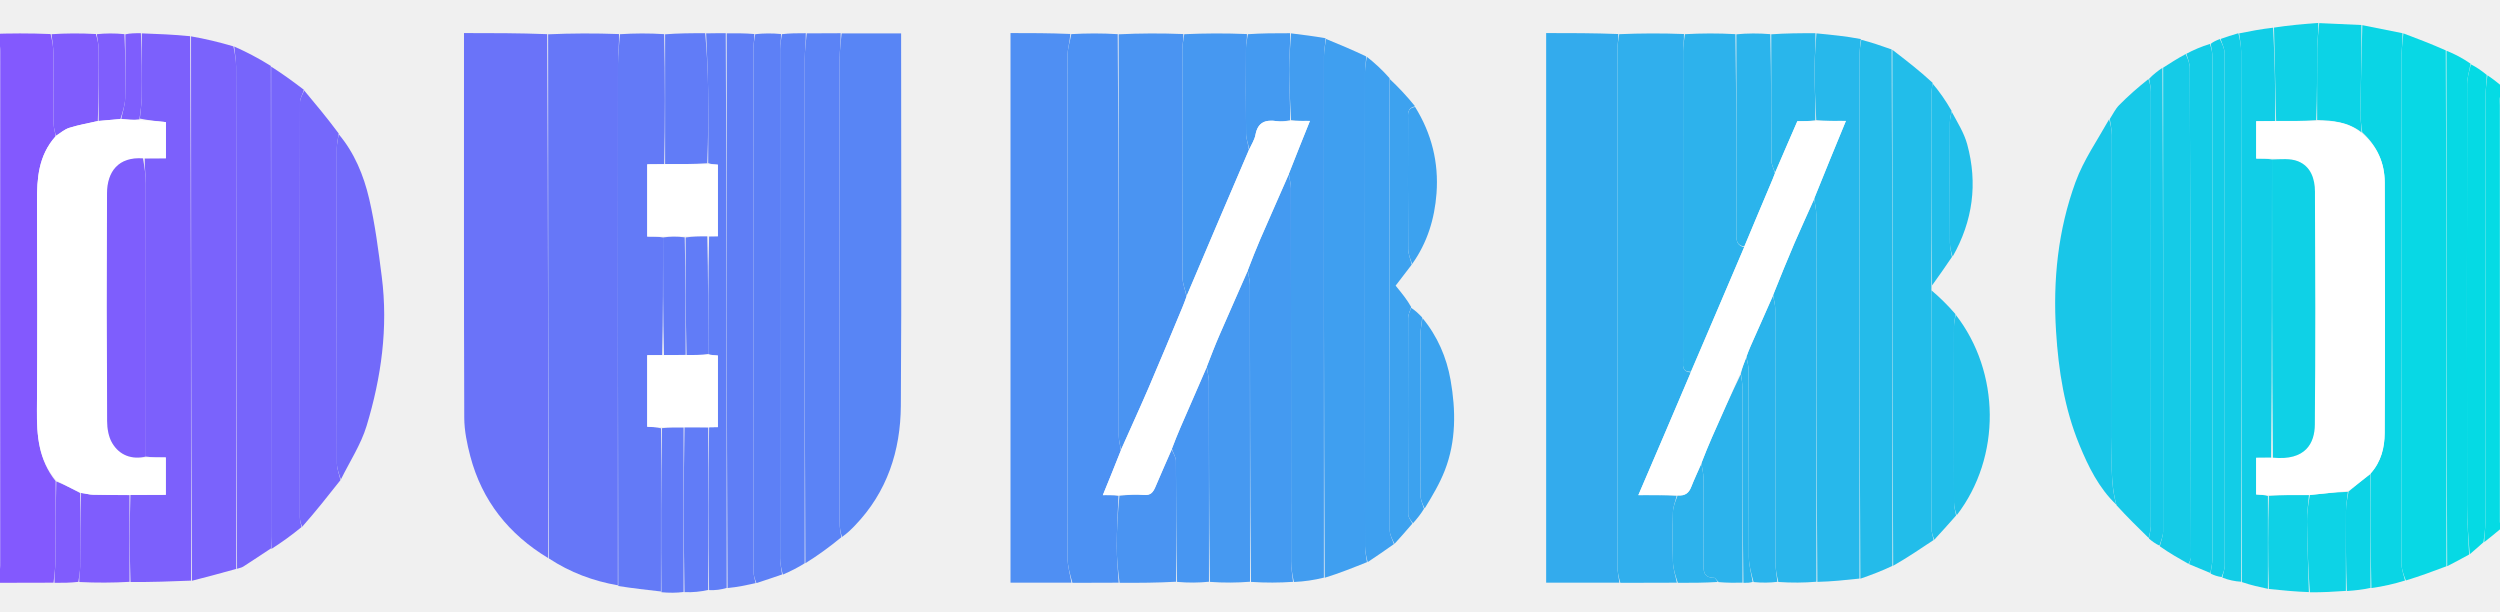
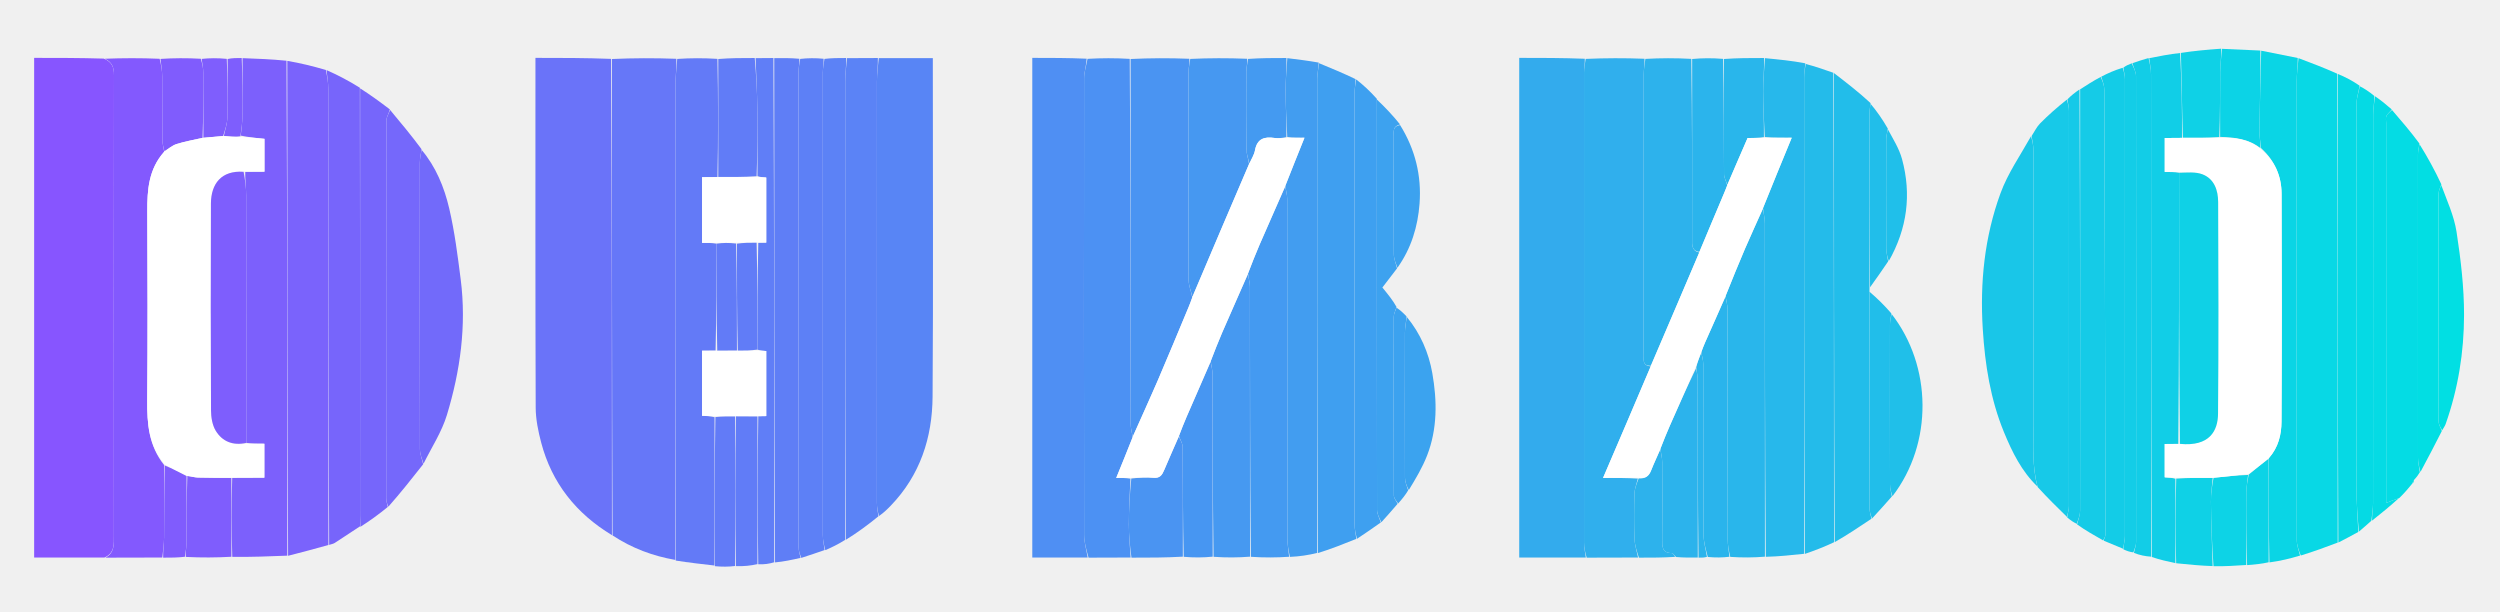
<svg xmlns="http://www.w3.org/2000/svg" version="1.1" id="Layer_1" x="0px" y="0px" width="100%" viewBox="0 0 1340 328" enable-background="new 0 0 1340 328" xml:space="preserve">
-   <g transform="translate(670,164) scale(1.1) translate(-670,-164)">
+   <g transform="translate(670,164) scale(1.0) translate(-670,-164)">
    <path fill="#8755FF" opacity="1" stroke="none" d=" M55.999,298.832  C43.535,298.832 31.07,298.832 18.302,298.832  C18.302,209.672 18.302,120.639 18.302,31.024  C30.548,31.024 42.81,31.024 55.678,31.412  C60.186,33.349 61.107,36.17 61.101,40.318  C60.965,122.506 60.981,204.693 61.048,286.881  C61.052,291.72 61.442,296.428 55.999,298.832 z" />
    <path fill="#6A73F9" opacity="1" stroke="none" d=" M328,286.833  C308.853,275.268 295.792,258.963 290.073,237.222  C288.468,231.121 287.153,224.726 287.13,218.461  C286.913,158.152 287,97.843 287,37.533  C287,35.559 287,33.585 287,31.024  C300.549,31.024 313.81,31.024 327.536,31.554  C328,117 328,201.916 328,286.833 z" />
    <path fill="#33ABED" opacity="1" stroke="none" d=" M850,298.833  C838.203,298.833 826.405,298.833 814.305,298.833  C814.305,209.67 814.305,120.641 814.305,31.022  C825.883,31.022 837.478,31.022 849.447,31.492  C849.548,34.26 849.036,36.557 849.034,38.855  C848.993,122.89 848.991,206.926 849.042,290.962  C849.044,293.586 849.667,296.209 850,298.833 z" />
    <path fill="#6677F8" opacity="1" stroke="none" d=" M328.322,286.988  C328,201.916 328,117 328,31.626  C339.357,31.12 350.714,31.071 362.526,31.511  C362.654,36.628 362.046,41.258 362.042,45.888  C361.972,130.632 361.974,215.376 361.961,300.119  C349.989,298.016 338.802,293.898 328.322,286.988 z" />
    <path fill="#30AFED" opacity="1" stroke="none" d=" M850.464,298.905  C849.667,296.209 849.044,293.586 849.042,290.962  C848.991,206.926 848.993,122.89 849.034,38.855  C849.036,36.557 849.548,34.26 849.911,31.565  C860.357,31.119 870.715,31.071 881.447,31.494  C881.548,34.594 881.038,37.225 881.035,39.855  C880.987,89.448 881,139.041 881,188.634  C881,189.799 881.066,190.967 880.999,192.128  C880.842,194.869 882.068,196.181 884.792,196.359  C876.373,216.238 867.996,235.757 859.235,256.167  C866.155,256.167 872.078,256.167 877.905,256.531  C877.206,259.417 876.153,261.926 876.083,264.463  C875.86,272.572 875.81,280.698 876.091,288.804  C876.208,292.165 877.333,295.491 878,298.833  C868.976,298.881 859.952,298.929 850.464,298.905 z" />
    <path fill="#4F8FF3" opacity="1" stroke="none" d=" M583,298.833  C573.202,298.833 563.404,298.833 553.304,298.833  C553.304,209.668 553.304,120.642 553.304,31.023  C562.88,31.023 572.476,31.023 582.453,31.463  C582.222,35.293 581.082,38.681 581.078,42.071  C580.978,123.61 580.971,205.149 581.085,286.687  C581.091,290.737 582.333,294.785 583,298.833 z" />
    <path fill="#5885F5" opacity="1" stroke="none" d=" M471,31.168  C480.468,31.168 489.936,31.168 500,31.168  C500,33.241 500,35.176 500,37.112  C500,95.609 500.262,154.107 499.865,212.601  C499.715,234.584 493.181,254.688 477.49,270.992  C475.603,272.952 473.652,274.85 471.17,276.575  C470.407,274.074 470.027,271.774 470.026,269.474  C469.995,194.17 469.984,118.866 470.043,43.563  C470.046,39.431 470.667,35.299 471,31.168 z" />
    <path fill="#4C91F3" opacity="1" stroke="none" d=" M583.463,298.905  C582.333,294.785 581.091,290.737 581.085,286.687  C580.971,205.149 580.978,123.61 581.078,42.071  C581.082,38.681 582.222,35.293 582.916,31.535  C590.357,31.119 597.715,31.071 605.536,31.554  C606,97.16 605.989,162.238 606.047,227.314  C606.049,229.556 606.745,231.798 607.066,234.422  C604.16,241.8 601.305,248.796 598.297,256.167  C601.042,256.167 603.521,256.167 605.911,256.565  C605.547,265.017 605.074,273.071 605.066,281.126  C605.061,287.028 605.666,292.93 605.999,298.833  C598.642,298.881 591.285,298.929 583.463,298.905 z" />
    <path fill="#7C60FC" opacity="1" stroke="none" d=" M153.999,297.833  C144.309,298.215 134.618,298.597 124.496,298.497  C124.043,284.066 124.021,270.116 124.463,256.093  C130.513,256.021 136.101,256.021 141.696,256.021  C141.696,249.695 141.696,243.974 141.696,237.834  C138.263,237.834 135.131,237.834 132,237.376  C132,192.796 132.027,148.675 131.956,104.554  C131.95,100.424 131.333,96.296 131.457,92.094  C135.161,92.022 138.407,92.022 141.757,92.022  C141.757,85.775 141.757,80.085 141.757,74.415  C137.355,73.967 133.196,73.544 129.056,72.693  C129.383,68.987 129.921,65.711 129.958,62.43  C130.072,52.01 130,41.587 130,31.166  C137.716,31.451 145.432,31.736 153.574,32.552  C154,121.333 153.999,209.583 153.999,297.833 z" />
    <path fill="#8359FE" opacity="1" stroke="none" d=" M56.463,298.905  C61.442,296.428 61.052,291.72 61.048,286.881  C60.981,204.693 60.965,122.506 61.101,40.318  C61.107,36.17 60.186,33.349 56.142,31.484  C65.69,31.12 75.381,31.072 85.568,31.504  C86.376,34.948 86.93,37.909 86.957,40.874  C87.063,52.354 86.949,63.836 87.05,75.317  C87.067,77.229 87.742,79.135 87.97,81.364  C79.628,90.753 78.89,101.819 78.943,113.293  C79.102,147.102 79.176,180.913 78.907,214.72  C78.809,227.088 79.66,238.916 88.032,249.359  C88.015,262.568 88.079,275.302 87.954,288.035  C87.919,291.637 87.332,295.234 86.999,298.833  C76.975,298.881 66.951,298.929 56.463,298.905 z" />
    <path fill="#7A63FC" opacity="1" stroke="none" d=" M154.415,297.905  C153.999,209.583 154,121.333 153.999,32.625  C160.743,33.781 167.488,35.394 174.648,37.496  C175.376,41.115 175.958,44.246 175.961,47.377  C176.025,128.956 176.029,210.536 176.043,292.116  C168.972,294.07 161.901,296.024 154.415,297.905 z" />
    <path fill="#08D8E5" opacity="1" stroke="none" d=" M1232.001,31.166  C1238.78,33.728 1245.558,36.289 1252.668,39.466  C1253,123.666 1253,207.25 1253,290.834  C1246.635,293.224 1240.269,295.615 1233.227,297.753  C1232.033,294.789 1231.068,292.077 1231.065,289.365  C1230.985,207.429 1230.985,125.493 1231.042,43.557  C1231.045,39.426 1231.667,35.296 1232.001,31.166 z" />
    <path fill="#27B8EB" opacity="1" stroke="none" d=" M967,296.834  C960.304,297.548 953.608,298.263 946.456,298.447  C946,238.516 946.013,179.114 945.956,119.713  C945.953,117.104 945.304,114.495 944.976,111.506  C950.011,98.953 955.026,86.78 960.36,73.833  C955.159,73.833 950.58,73.833 945.911,73.436  C945.548,64.983 945.074,56.929 945.066,48.874  C945.061,42.972 945.667,37.069 946.001,31.167  C953.232,31.862 960.463,32.557 967.653,33.939  C967.408,36.925 967.026,39.223 967.026,41.522  C966.995,126.626 967,211.73 967,296.834 z" />
    <path fill="#637AF7" opacity="1" stroke="none" d=" M362.175,300.462  C361.974,215.376 361.972,130.632 362.042,45.888  C362.046,41.258 362.654,36.628 362.99,31.582  C370.024,31.119 377.048,31.071 384.536,31.553  C385,53 385,73.916 384.547,94.905  C381.495,94.977 378.895,94.977 376.294,94.977  C376.294,106.975 376.294,118.364 376.294,130.167  C379.057,130.167 381.528,130.167 384,130.625  C384,150 384,168.917 383.552,187.905  C380.842,187.977 378.58,187.977 376.288,187.977  C376.288,199.974 376.288,211.372 376.288,222.846  C378.714,222.962 380.857,223.064 383,223.625  C382.988,250.429 382.976,276.776 382.964,303.122  C376.105,302.349 369.247,301.577 362.175,300.462 z" />
    <path fill="#4A94F2" opacity="1" stroke="none" d=" M607.117,234.039  C606.745,231.798 606.049,229.556 606.047,227.314  C605.989,162.238 606,97.16 606,31.626  C616.357,31.119 626.715,31.071 637.504,31.504  C637.624,34.279 637.045,36.571 637.041,38.865  C636.985,75.907 636.952,112.949 637.093,149.991  C637.104,153.009 638.413,156.023 639.06,159.416  C638.35,161.437 637.724,163.093 637.041,164.724  C631.613,177.693 626.266,190.696 620.707,203.609  C616.315,213.811 611.657,223.9 607.117,234.039 z" />
    <path fill="#3F9FF0" opacity="1" stroke="none" d=" M726.999,288.833  C720.261,291.542 713.522,294.25 706.392,296.438  C706,211.35 705.99,126.783 706.044,42.216  C706.046,39.44 706.695,36.663 707.043,33.887  C713.477,36.542 719.912,39.198 726.584,42.408  C726.548,45.259 726.036,47.557 726.034,49.854  C725.993,126.89 725.99,203.927 726.042,280.963  C726.044,283.587 726.666,286.21 726.999,288.833 z" />
    <path fill="#22BDEA" opacity="1" stroke="none" d=" M1002.042,154.115  C1002.031,154.508 1002.019,154.902 1002.015,156.066  C1002.016,195.327 1001.992,233.818 1002.047,272.309  C1002.05,274.221 1002.742,276.133 1003.113,278.044  C996.666,282.364 990.219,286.684 983.397,290.585  C983.015,206.499 983.007,122.833 983,39.166  C989.617,44.252 996.234,49.337 1002.634,55.276  C1002.278,57.777 1002.02,59.424 1002.02,61.071  C1002.009,92.086 1002.029,123.1 1002.042,154.115 z" />
    <path fill="#5B83F6" opacity="1" stroke="none" d=" M470.537,31.096  C470.667,35.299 470.046,39.431 470.043,43.563  C469.984,118.866 469.995,194.17 470.026,269.474  C470.027,271.774 470.407,274.074 470.857,276.712  C465.302,281.29 459.499,285.53 453.348,289.344  C453,207.132 452.985,125.346 453.043,43.56  C453.045,39.429 453.667,35.298 454.001,31.167  C459.359,31.12 464.717,31.072 470.537,31.096 z" />
    <path fill="#429DF0" opacity="1" stroke="none" d=" M706.835,33.547  C706.695,36.663 706.046,39.44 706.044,42.216  C705.99,126.783 706,211.35 706,296.375  C701.285,297.548 696.57,298.262 691.395,298.496  C690.624,294.882 690.043,291.749 690.04,288.616  C689.986,227.975 690.012,167.333 689.953,106.691  C689.951,104.447 689.255,102.204 688.933,99.578  C692.289,90.99 695.593,82.785 699.198,73.833  C695.839,73.833 692.92,73.833 689.968,73.423  C689.624,64.964 689.102,56.915 689.07,48.864  C689.047,42.966 689.667,37.066 690,31.166  C695.543,31.846 701.085,32.526 706.835,33.547 z" />
    <path fill="#7765FB" opacity="1" stroke="none" d=" M176.419,292.059  C176.029,210.536 176.025,128.956 175.961,47.377  C175.958,44.246 175.376,41.115 175.031,37.575  C180.92,40.194 186.84,43.223 192.892,47.044  C193.016,122.131 193.008,196.425 192.998,270.719  C192.998,274.519 192.975,278.32 192.962,282.121  C188.471,285.082 183.996,288.069 179.471,290.98  C178.685,291.486 177.692,291.669 176.419,292.059 z" />
    <path fill="#24BBEA" opacity="1" stroke="none" d=" M982.666,39.004  C983.007,122.833 983.015,206.499 983.03,290.642  C977.954,293.066 972.868,295.014 967.392,296.898  C967,211.73 966.995,126.626 967.026,41.522  C967.026,39.223 967.408,36.925 967.859,34.287  C972.848,35.58 977.59,37.211 982.666,39.004 z" />
    <path fill="#17C9E8" opacity="1" stroke="none" d=" M1107.891,277.047  C1102.651,271.925 1097.411,266.803 1092.228,261.103  C1089.028,249.68 1090.03,238.535 1090.02,227.476  C1089.974,178.556 1090.016,129.636 1089.955,80.716  C1089.952,78.107 1089.303,75.499 1088.954,72.89  C1090.447,70.622 1091.626,68.044 1093.495,66.147  C1097.927,61.65 1102.688,57.476 1107.799,53.422  C1108.522,55.638 1108.969,57.604 1108.97,59.569  C1109.006,130.152 1109.009,200.734 1108.953,271.316  C1108.952,273.226 1108.26,275.137 1107.891,277.047 z" />
    <path fill="#11CEE7" opacity="1" stroke="none" d=" M1166,301.832  C1161.904,300.951 1157.807,300.07 1153.355,298.553  C1153,211.96 1153.01,126.003 1152.958,40.046  C1152.956,37.086 1152.334,34.127 1152.001,31.167  C1157.367,30.106 1162.734,29.046 1168.539,28.41  C1169.319,43.834 1169.66,58.834 1169.547,73.906  C1166.16,73.979 1163.227,73.979 1160.293,73.979  C1160.293,80.308 1160.293,86.042 1160.293,92.168  C1163.054,92.168 1165.527,92.168 1168,92.626  C1168,141.333 1168,189.582 1167.552,237.905  C1164.84,237.978 1162.576,237.978 1160.275,237.978  C1160.275,244.315 1160.275,250.068 1160.275,255.847  C1162.365,255.964 1164.183,256.066 1166,256.626  C1166,272 1166,286.916 1166,301.832 z" />
    <path fill="#2DB2EC" opacity="1" stroke="none" d=" M884.832,195.999  C882.068,196.181 880.842,194.869 880.999,192.128  C881.066,190.967 881,189.799 881,188.634  C881,139.041 880.987,89.448 881.035,39.855  C881.038,37.225 881.548,34.594 881.911,31.566  C890.024,31.12 898.049,31.071 906.536,31.553  C907,64.106 907.005,96.128 906.993,128.151  C906.992,131.181 906.607,134.367 910.796,135.357  C902.117,155.809 893.475,175.904 884.832,195.999 z" />
    <path fill="#19C6E8" opacity="1" stroke="none" d=" M1088.637,73.031  C1089.303,75.499 1089.952,78.107 1089.955,80.716  C1090.016,129.636 1089.974,178.556 1090.02,227.476  C1090.03,238.535 1089.028,249.68 1092.089,260.786  C1083.593,252.681 1078.497,242.27 1074.124,231.63  C1066.877,214.001 1063.964,195.489 1062.769,176.412  C1061.201,151.376 1063.71,127.008 1072.264,103.6  C1076.165,92.927 1082.88,83.283 1088.637,73.031 z" />
    <path fill="#449AF1" opacity="1" stroke="none" d=" M688.882,99.96  C689.255,102.204 689.951,104.447 689.953,106.691  C690.012,167.333 689.986,227.975 690.04,288.616  C690.043,291.749 690.624,294.882 690.968,298.424  C684.31,298.881 677.619,298.929 670.464,298.447  C670,249.839 670.015,201.76 669.953,153.682  C669.95,151.441 669.255,149.201 668.934,146.579  C670.994,141.258 672.907,136.278 675.03,131.39  C679.59,120.888 684.258,110.434 688.882,99.96 z" />
    <path fill="#7568FB" opacity="1" stroke="none" d=" M209.109,58.954  C214.737,65.695 220.365,72.435 225.932,79.947  C225.581,82.846 225.04,84.974 225.038,87.102  C224.991,138.299 224.973,189.497 225.079,240.694  C225.084,243.411 226.215,246.125 226.821,248.841  C220.787,256.49 214.752,264.14 208.163,271.581  C207.406,269.907 207.027,268.441 207.026,266.975  C206.997,199.546 206.984,132.117 207.09,64.688  C207.093,62.776 208.407,60.866 209.109,58.954 z" />
    <path fill="#5F7EF6" opacity="1" stroke="none" d=" M415,31.167  C419.36,31.119 423.72,31.072 428.451,31.493  C428.548,34.097 428.036,36.231 428.035,38.365  C427.994,123.346 427.993,208.327 428.046,293.309  C428.048,295.221 428.739,297.134 429.109,299.046  C424.687,300.023 420.266,301 415.422,301.447  C415,211 415,121.084 415,31.167 z" />
    <path fill="#5D80F6" opacity="1" stroke="none" d=" M429.505,299.025  C428.739,297.134 428.048,295.221 428.046,293.309  C427.993,208.327 427.994,123.346 428.035,38.365  C428.036,36.231 428.548,34.097 428.91,31.565  C433.027,31.12 437.055,31.072 441.452,31.493  C441.548,34.26 441.036,36.557 441.035,38.855  C440.994,121.557 440.991,204.259 441.042,286.962  C441.044,289.586 441.666,292.209 442,294.833  C437.967,296.223 433.934,297.614 429.505,299.025 z" />
    <path fill="#04DCE4" opacity="1" stroke="none" d=" M1282.114,58.956  C1287.078,64.719 1292.041,70.481 1296.809,76.935  C1296.408,79.425 1296.027,81.222 1296.026,83.019  C1295.994,137.095 1295.985,191.17 1296.044,245.245  C1296.047,247.868 1296.695,250.491 1297.042,253.115  C1296.268,254.342 1295.494,255.57 1294.156,256.97  C1293.432,257.777 1293.273,258.41 1293.114,259.044  C1290.987,261.623 1288.86,264.203 1286.055,266.922  C1283.483,267.806 1281.589,268.549 1279,269.566  C1279,266.966 1279,265.001 1279,263.036  C1279,197.384 1279,131.733 1279.001,66.082  C1279.001,64.749 1278.631,63.235 1279.139,62.131  C1279.714,60.881 1281.088,59.998 1282.114,58.956 z" />
    <path fill="#29B6EB" opacity="1" stroke="none" d=" M944.956,111.887  C945.304,114.495 945.953,117.104 945.956,119.713  C946.013,179.114 946,238.516 946.001,298.375  C939.976,298.881 933.952,298.929 927.431,298.495  C926.624,295.048 926.045,292.083 926.04,289.116  C925.981,247.975 926.018,206.833 925.952,165.692  C925.949,163.447 925.256,161.204 924.935,158.579  C928.425,149.894 931.778,141.555 935.329,133.301  C938.422,126.113 941.739,119.021 944.956,111.887 z" />
    <path fill="#0AD5E5" opacity="1" stroke="none" d=" M1231.597,31.093  C1231.667,35.296 1231.045,39.426 1231.042,43.557  C1230.985,125.493 1230.985,207.429 1231.065,289.365  C1231.068,292.077 1232.033,294.789 1232.828,297.776  C1227.682,299.36 1222.257,300.669 1216.416,301.448  C1215.987,282.573 1215.973,264.23 1216.098,245.568  C1221.235,239.788 1222.853,232.911 1222.891,225.976  C1223.113,185.259 1223.1,144.541 1222.926,103.824  C1222.885,94.394 1219.339,86.147 1211.969,79.423  C1211.624,76.073 1211.007,73.127 1211.052,70.191  C1211.271,55.849 1211.667,41.509 1212.001,27.168  C1218.398,28.451 1224.795,29.735 1231.597,31.093 z" />
    <path fill="#7666FB" opacity="1" stroke="none" d=" M208.972,58.643  C208.407,60.866 207.093,62.776 207.09,64.688  C206.984,132.117 206.997,199.546 207.026,266.975  C207.027,268.441 207.406,269.907 207.856,271.711  C203.175,275.595 198.247,279.139 193.141,282.402  C192.975,278.32 192.998,274.519 192.998,270.719  C193.008,196.425 193.016,122.131 193.033,47.361  C198.306,50.7 203.57,54.515 208.972,58.643 z" />
    <path fill="#15CBE7" opacity="1" stroke="none" d=" M1114.958,47.886  C1118.386,45.67 1121.815,43.454 1125.931,41.256  C1127.079,43.614 1127.935,45.953 1127.943,48.295  C1128.204,127.717 1128.39,207.14 1128.524,286.562  C1128.526,287.597 1127.727,288.632 1127.302,289.667  C1122.601,287.006 1117.901,284.346 1113.323,281.094  C1113.964,278.289 1114.932,276.076 1114.934,273.862  C1114.999,198.537 1114.972,123.212 1114.958,47.886 z" />
    <path fill="#5C82F6" opacity="1" stroke="none" d=" M442.366,294.899  C441.666,292.209 441.044,289.586 441.042,286.962  C440.991,204.259 440.994,121.557 441.035,38.855  C441.036,36.557 441.548,34.26 441.911,31.565  C445.696,31.119 449.392,31.072 453.545,31.096  C453.667,35.298 453.045,39.429 453.043,43.56  C452.985,125.346 453,207.132 453,289.376  C449.577,291.544 446.154,293.254 442.366,294.899 z" />
    <path fill="#4698F1" opacity="1" stroke="none" d=" M639.118,159.04  C638.413,156.023 637.104,153.009 637.093,149.991  C636.952,112.949 636.985,75.907 637.041,38.865  C637.045,36.571 637.624,34.279 637.968,31.576  C648.024,31.119 658.048,31.071 668.504,31.504  C668.625,34.103 668.057,36.219 668.045,38.338  C667.965,52.229 667.921,66.122 668.081,80.011  C668.11,82.575 669.123,85.128 669.488,87.926  C659.236,111.791 649.177,135.415 639.118,159.04 z" />
    <path fill="#3EA0F0" opacity="1" stroke="none" d=" M727.347,288.803  C726.666,286.21 726.044,283.587 726.042,280.963  C725.99,203.927 725.993,126.89 726.034,49.854  C726.036,47.557 726.548,45.259 726.91,42.564  C730.663,45.499 734.327,48.832 738.007,53.001  C738.016,126.994 737.989,200.151 738.089,273.307  C738.092,275.553 739.409,277.798 740.113,280.043  C735.974,282.953 731.834,285.862 727.347,288.803 z" />
    <path fill="#726AFA" opacity="1" stroke="none" d=" M227.01,248.554  C226.215,246.125 225.084,243.411 225.079,240.694  C224.973,189.497 224.991,138.299 225.038,87.102  C225.04,84.974 225.581,82.846 225.958,80.302  C233.562,89.305 238.117,100.298 240.79,111.766  C243.698,124.24 245.315,137.049 246.939,149.783  C250.098,174.546 246.706,198.84 239.526,222.483  C236.789,231.495 231.387,239.696 227.01,248.554 z" />
    <path fill="#13CCE7" opacity="1" stroke="none" d=" M1127.625,289.822  C1127.727,288.632 1128.526,287.597 1128.524,286.562  C1128.39,207.14 1128.204,127.717 1127.943,48.295  C1127.935,45.953 1127.079,43.614 1126.253,41.116  C1129.655,39.301 1133.422,37.644 1137.737,36.33  C1138.523,38.639 1138.969,40.605 1138.97,42.571  C1139.005,124.142 1139.008,205.713 1138.956,287.284  C1138.955,289.561 1138.306,291.839 1137.959,294.116  C1134.622,292.736 1131.285,291.356 1127.625,289.822 z" />
    <path fill="#4699F1" opacity="1" stroke="none" d=" M668.883,146.961  C669.255,149.201 669.95,151.441 669.953,153.682  C670.015,201.76 670,249.839 670,298.375  C663.643,298.881 657.285,298.929 650.464,298.447  C650,265.503 650.022,233.09 649.952,200.676  C649.947,198.437 649.255,196.199 648.941,193.582  C651.003,188.263 652.908,183.279 655.03,178.39  C659.588,167.888 664.258,157.434 668.883,146.961 z" />
    <path fill="#06D9E4" opacity="1" stroke="none" d=" M1253.354,290.802  C1253,207.25 1253,123.666 1253,39.625  C1256.922,41.195 1260.845,43.222 1264.738,45.925  C1264.14,49.657 1263.077,52.715 1263.073,55.775  C1262.978,124.255 1262.966,192.736 1263.046,261.217  C1263.055,269.183 1263.695,277.148 1264.042,285.114  C1260.597,287 1257.153,288.885 1253.354,290.802 z" />
    <path fill="#12CDE7" opacity="1" stroke="none" d=" M1151.615,31.101  C1152.334,34.127 1152.956,37.086 1152.958,40.046  C1153.01,126.003 1153,211.96 1153,298.376  C1149.917,298.194 1146.832,297.555 1143.79,296.352  C1144.221,294.051 1144.948,292.315 1144.949,290.579  C1145.006,207.349 1145.016,124.118 1144.914,40.888  C1144.911,38.554 1143.637,36.222 1142.955,33.888  C1145.714,32.937 1148.472,31.986 1151.615,31.101 z" />
    <path fill="#05DAE4" opacity="1" stroke="none" d=" M1264.359,284.975  C1263.695,277.148 1263.055,269.183 1263.046,261.217  C1262.966,192.736 1262.978,124.255 1263.073,55.775  C1263.077,52.715 1264.14,49.657 1264.879,46.245  C1267.477,47.544 1269.905,49.195 1272.634,51.416  C1272.624,55.117 1272.042,58.249 1272.04,61.381  C1271.988,130.827 1272.013,200.274 1271.959,269.72  C1271.957,272.852 1271.361,275.983 1271.042,279.115  C1268.919,281.021 1266.797,282.928 1264.359,284.975 z" />
    <path fill="#607EF7" opacity="1" stroke="none" d=" M414.55,31.095  C415,121.084 415,211 415,301.375  C412.283,302.214 409.566,302.595 406.425,302.447  C406,275.667 406,249.417 406.44,223.095  C408.138,223.023 409.397,223.023 410.714,223.023  C410.714,211.071 410.714,199.611 410.714,188.156  C408.953,188.035 407.477,187.934 406,187.375  C406,168.001 406,149.084 406.441,130.095  C408.139,130.023 409.397,130.023 410.714,130.023  C410.714,118.07 410.714,106.611 410.714,95.155  C408.953,95.035 407.477,94.934 406,94.375  C406,82.112 406.126,70.305 405.959,58.502  C405.83,49.387 405.334,40.278 405.001,31.167  C408.034,31.119 411.068,31.071 414.55,31.095 z" />
    <path fill="#3DA2EF" opacity="1" stroke="none" d=" M740.419,279.914  C739.409,277.798 738.092,275.553 738.089,273.307  C737.989,200.151 738.016,126.994 738.033,53.361  C742.287,57.36 746.531,61.835 750.421,66.689  C746.454,67.651 747.024,70.496 747.02,72.902  C746.988,94 746.94,115.099 747.082,136.197  C747.1,138.749 748.214,141.294 748.819,143.842  C746.01,147.51 743.2,151.177 740.958,154.104  C744.119,157.971 746.528,160.917 748.552,164.54  C747.781,166.782 747.057,168.346 747.053,169.911  C746.987,201.781 746.975,233.652 747.094,265.521  C747.099,267.029 748.415,268.532 749.12,270.037  C746.321,273.286 743.523,276.535 740.419,279.914 z" />
    <path fill="#02DEE3" opacity="1" stroke="none" d=" M1297.366,252.969  C1296.695,250.491 1296.047,247.868 1296.044,245.245  C1295.985,191.17 1295.994,137.095 1296.026,83.019  C1296.027,81.222 1296.408,79.425 1296.86,77.289  C1301.062,84.056 1305.016,91.161 1308.561,98.809  C1307.768,100.898 1307.052,102.443 1307.049,103.988  C1306.988,144.585 1306.978,185.182 1307.078,225.778  C1307.082,227.52 1308.222,229.259 1308.833,230.999  C1305.118,238.273 1301.403,245.548 1297.366,252.969 z" />
    <path fill="#2AB4EC" opacity="1" stroke="none" d=" M924.884,158.961  C925.256,161.204 925.949,163.447 925.952,165.692  C926.018,206.833 925.981,247.975 926.04,289.116  C926.045,292.083 926.624,295.048 926.968,298.423  C923.304,298.88 919.608,298.928 915.375,298.533  C914.225,294.189 913.1,290.29 913.081,286.386  C912.934,255.983 913.022,225.578 912.952,195.174  C912.947,193.102 912.255,191.031 911.94,188.587  C912.668,186.598 913.306,184.967 914.015,183.369  C917.628,175.228 921.259,167.096 924.884,158.961 z" />
    <path fill="#05DBE4" opacity="1" stroke="none" d=" M1271.422,279.064  C1271.361,275.983 1271.957,272.852 1271.959,269.72  C1272.013,200.274 1271.988,130.827 1272.04,61.381  C1272.042,58.249 1272.624,55.117 1272.968,51.576  C1275.947,53.555 1278.895,55.943 1281.978,58.644  C1281.088,59.998 1279.714,60.881 1279.139,62.131  C1278.631,63.235 1279.001,64.749 1279.001,66.082  C1279,131.733 1279,197.384 1279,263.036  C1279,265.001 1279,266.966 1279,269.566  C1281.589,268.549 1283.483,267.806 1285.745,267.053  C1281.344,271.033 1276.573,275.023 1271.422,279.064 z" />
    <path fill="#13CDE7" opacity="1" stroke="none" d=" M1142.598,33.937  C1143.637,36.222 1144.911,38.554 1144.914,40.888  C1145.016,124.118 1145.006,207.349 1144.949,290.579  C1144.948,292.315 1144.221,294.051 1143.478,296.086  C1141.499,295.83 1139.874,295.276 1138.104,294.419  C1138.306,291.839 1138.955,289.561 1138.956,287.284  C1139.008,205.713 1139.005,124.142 1138.97,42.571  C1138.969,40.605 1138.523,38.639 1138.119,36.282  C1139.382,35.256 1140.812,34.621 1142.598,33.937 z" />
    <path fill="#2CB3EC" opacity="1" stroke="none" d=" M910,298.833  C906.304,298.881 902.608,298.929 898.354,298.556  C897.248,297.55 896.701,296.459 896.151,296.457  C890.748,296.441 890.924,292.883 890.956,288.999  C891.069,275.231 891.047,261.462 890.953,247.693  C890.938,245.422 890.304,243.155 889.985,240.515  C891.684,236.147 893.295,232.123 895.04,228.158  C899.623,217.745 904.264,207.358 909.132,197.296  C909.588,199.761 909.971,201.89 909.973,204.019  C910.012,235.624 910,267.228 910,298.833 z" />
    <path fill="#2BB4EC" opacity="1" stroke="none" d=" M910.834,134.999  C906.607,134.367 906.992,131.181 906.993,128.151  C907.005,96.128 907,64.106 907,31.625  C912.358,31.119 917.716,31.07 923.537,31.553  C924,52.488 923.952,72.893 924.08,93.297  C924.092,95.201 925.222,97.098 925.79,99.363  C924.999,101.48 924.248,103.231 923.506,104.986  C919.281,114.99 915.058,124.995 910.834,134.999 z" />
    <path fill="#4796F2" opacity="1" stroke="none" d=" M648.883,193.961  C649.255,196.199 649.947,198.437 649.952,200.676  C650.022,233.09 650,265.503 650,298.375  C644.975,298.881 639.95,298.929 634.462,298.447  C634,278.442 634.056,258.966 633.907,239.492  C633.893,237.643 632.587,235.804 631.94,233.584  C633.334,229.945 634.614,226.658 636.016,223.424  C640.28,213.592 644.59,203.78 648.883,193.961 z" />
    <path fill="#4A94F2" opacity="1" stroke="none" d=" M631.881,233.96  C632.587,235.804 633.893,237.643 633.907,239.492  C634.056,258.966 634,278.442 634,298.375  C624.976,298.881 615.952,298.928 606.463,298.904  C605.666,292.93 605.061,287.028 605.066,281.126  C605.074,273.071 605.547,265.017 606.373,256.494  C610.73,256.016 614.563,255.729 618.335,256.083  C621.731,256.403 622.896,254.593 623.996,251.966  C626.525,245.923 629.241,239.957 631.881,233.96 z" />
    <path fill="#16C9E8" opacity="1" stroke="none" d=" M1114.608,47.941  C1114.972,123.212 1114.999,198.537 1114.934,273.862  C1114.932,276.076 1113.964,278.289 1113.166,280.776  C1111.309,279.92 1109.732,278.791 1108.023,277.354  C1108.26,275.137 1108.952,273.226 1108.953,271.316  C1109.009,200.734 1109.006,130.152 1108.97,59.569  C1108.969,57.604 1108.522,55.638 1108.118,53.281  C1110.054,51.258 1112.156,49.626 1114.608,47.941 z" />
    <path fill="#617CF7" opacity="1" stroke="none" d=" M404.537,31.095  C405.334,40.278 405.83,49.387 405.959,58.502  C406.126,70.305 406,82.112 405.536,94.447  C398.382,94.929 391.691,94.881 385,94.833  C385,73.916 385,53 385,31.625  C391.358,31.119 397.715,31.071 404.537,31.095 z" />
    <path fill="#01DFE3" opacity="1" stroke="none" d=" M1308.995,230.662  C1308.222,229.259 1307.082,227.52 1307.078,225.778  C1306.978,185.182 1306.988,144.585 1307.049,103.988  C1307.052,102.443 1307.768,100.898 1308.493,99.177  C1311.546,107.437 1315.391,115.698 1316.719,124.347  C1318.98,139.061 1320.753,154.02 1320.732,168.873  C1320.703,188.771 1317.538,208.454 1310.829,227.374  C1310.457,228.423 1309.723,229.344 1308.995,230.662 z" />
    <path fill="#21BEEA" opacity="1" stroke="none" d=" M1003.419,277.916  C1002.742,276.133 1002.05,274.221 1002.047,272.309  C1001.992,233.818 1002.016,195.327 1002.033,156.361  C1005.958,159.682 1009.873,163.479 1013.753,167.974  C1013.479,170.469 1013.034,172.265 1013.031,174.061  C1012.988,202.638 1012.979,231.216 1013.046,259.794  C1013.051,261.901 1013.698,264.006 1014.046,266.112  C1010.606,270.004 1007.165,273.895 1003.419,277.916 z" />
    <path fill="#20BFE9" opacity="1" stroke="none" d=" M1014.366,265.967  C1013.698,264.006 1013.051,261.901 1013.046,259.794  C1012.979,231.216 1012.988,202.638 1013.031,174.061  C1013.034,172.265 1013.479,170.469 1013.884,168.283  C1035.615,196.215 1036.214,237.546 1014.366,265.967 z" />
    <path fill="#3BA3EF" opacity="1" stroke="none" d=" M754.039,169.882  C761.326,178.692 765.8,189.064 767.724,200.024  C770.313,214.77 770.506,229.813 764.927,244.135  C762.423,250.563 758.837,256.57 755.102,262.677  C753.974,260.402 753.072,258.218 753.063,256.031  C752.965,230.102 752.969,204.172 753.046,178.243  C753.054,175.455 753.693,172.669 754.039,169.882 z" />
    <path fill="#29B6EB" opacity="1" stroke="none" d=" M925.833,98.998  C925.222,97.098 924.092,95.201 924.08,93.297  C923.952,72.893 924,52.488 924,31.625  C931.024,31.118 938.049,31.07 945.537,31.094  C945.667,37.069 945.061,42.972 945.066,48.874  C945.074,56.929 945.548,64.983 945.462,73.508  C942.283,73.978 939.465,73.978 936.706,73.978  C933.02,82.459 929.427,90.729 925.833,98.998 z" />
    <path fill="#7F5DFD" opacity="1" stroke="none" d=" M123.999,256.166  C124.021,270.116 124.043,284.066 124.032,298.425  C115.976,298.882 107.952,298.93 99.553,298.508  C99.452,295.738 99.947,293.44 99.963,291.139  C100.042,279.149 100,267.158 100.423,255.108  C102.588,255.367 104.323,255.911 106.072,255.959  C112.045,256.122 118.023,256.111 123.999,256.166 z" />
    <path fill="#0CD3E6" opacity="1" stroke="none" d=" M1211.556,27.095  C1211.667,41.509 1211.271,55.849 1211.052,70.191  C1211.007,73.127 1211.624,76.073 1211.62,79.394  C1205.158,74.367 1197.717,73.608 1190,73.376  C1190,61.451 1189.914,49.982 1190.046,38.516  C1190.094,34.397 1190.667,30.283 1191.001,26.167  C1197.704,26.452 1204.407,26.737 1211.556,27.095 z" />
    <path fill="#805CFD" opacity="1" stroke="none" d=" M88.113,81.044  C87.742,79.135 87.067,77.229 87.05,75.317  C86.949,63.836 87.063,52.354 86.957,40.874  C86.93,37.909 86.376,34.948 86.031,31.576  C93.023,31.119 100.048,31.071 107.625,31.493  C108.452,34.262 108.947,36.559 108.963,38.86  C109.044,50.517 109,62.175 108.562,73.904  C103.627,75.02 99.05,75.815 94.664,77.208  C92.311,77.955 90.286,79.732 88.113,81.044 z" />
    <path fill="#0FD1E6" opacity="1" stroke="none" d=" M1190.544,26.094  C1190.667,30.283 1190.094,34.397 1190.046,38.516  C1189.914,49.982 1190,61.451 1189.537,73.449  C1182.716,73.932 1176.358,73.882 1170.001,73.833  C1169.66,58.834 1169.319,43.834 1168.97,28.359  C1176.003,27.262 1183.044,26.642 1190.544,26.094 z" />
    <path fill="#617CF7" opacity="1" stroke="none" d=" M406,223.167  C406,249.417 406,275.667 406,302.375  C402.298,303.214 398.596,303.595 394.447,303.447  C394,276.334 394,249.75 394.456,223.095  C398.608,223.071 402.304,223.119 406,223.167 z" />
    <path fill="#449AF1" opacity="1" stroke="none" d=" M669.681,87.685  C669.123,85.128 668.11,82.575 668.081,80.011  C667.921,66.122 667.965,52.229 668.045,38.338  C668.057,36.219 668.625,34.103 668.968,31.576  C675.691,31.119 682.382,31.071 689.537,31.094  C689.667,37.066 689.047,42.966 689.07,48.864  C689.102,56.915 689.624,64.964 689.506,73.495  C687.098,73.984 685.081,74.243 683.147,73.952  C677.653,73.124 673.808,74.347 672.665,80.585  C672.213,83.051 670.707,85.324 669.681,87.685 z" />
    <path fill="#0DD3E6" opacity="1" stroke="none" d=" M1204,302.834  C1198.308,303.215 1192.617,303.596 1186.431,303.496  C1185.624,291.653 1185.192,280.293 1185.062,268.93  C1185.013,264.68 1185.667,260.422 1186.461,256.095  C1192.948,255.404 1198.975,254.785 1204.969,254.576  C1204.624,257.949 1204.065,260.912 1204.043,263.878  C1203.944,276.863 1204,289.848 1204,302.834 z" />
    <path fill="#0FD1E6" opacity="1" stroke="none" d=" M1186.001,256.167  C1185.667,260.422 1185.013,264.68 1185.062,268.93  C1185.192,280.293 1185.624,291.653 1185.969,303.424  C1179.619,303.214 1173.237,302.596 1166.427,301.905  C1166,286.916 1166,272 1166.464,256.554  C1173.285,256.071 1179.643,256.119 1186.001,256.167 z" />
    <path fill="#627BF7" opacity="1" stroke="none" d=" M394,223.167  C394,249.75 394,276.334 394,303.376  C390.478,303.832 386.957,303.831 383.199,303.476  C382.976,276.776 382.988,250.429 383.453,223.553  C387.271,223.071 390.636,223.119 394,223.167 z" />
    <path fill="#21BEEA" opacity="1" stroke="none" d=" M1002.358,153.974  C1002.029,123.1 1002.009,92.086 1002.02,61.071  C1002.02,59.424 1002.278,57.777 1002.601,55.615  C1005.86,59.451 1008.933,63.803 1011.862,68.914  C1011.479,71.3 1011.037,72.927 1011.033,74.554  C1010.985,94.124 1010.968,113.695 1011.047,133.266  C1011.057,135.55 1011.696,137.832 1012.043,140.115  C1008.92,144.688 1005.797,149.26 1002.358,153.974 z" />
    <path fill="#3CA2EF" opacity="1" stroke="none" d=" M749.008,143.555  C748.214,141.294 747.1,138.749 747.082,136.197  C746.94,115.099 746.988,94 747.02,72.902  C747.024,70.496 746.454,67.651 750.449,67.034  C758.544,80.021 762.017,94.183 760.88,109.178  C759.952,121.422 756.474,133.066 749.008,143.555 z" />
    <path fill="#2DB2EC" opacity="1" stroke="none" d=" M889.957,240.887  C890.304,243.155 890.938,245.422 890.953,247.693  C891.047,261.462 891.069,275.231 890.956,288.999  C890.924,292.883 890.748,296.441 896.151,296.457  C896.701,296.459 897.248,297.55 897.899,298.484  C891.643,298.88 885.285,298.928 878.463,298.905  C877.333,295.491 876.208,292.165 876.091,288.804  C875.81,280.698 875.86,272.572 876.083,264.463  C876.153,261.926 877.206,259.417 878.309,256.459  C882.104,256.654 883.864,255.072 885.024,252.108  C886.511,248.306 888.299,244.622 889.957,240.887 z" />
    <path fill="#3CA2EF" opacity="1" stroke="none" d=" M753.894,169.582  C753.693,172.669 753.054,175.455 753.046,178.243  C752.969,204.172 752.965,230.102 753.063,256.031  C753.072,258.218 753.974,260.402 754.785,262.818  C753.318,265.273 751.528,267.497 749.429,269.879  C748.415,268.532 747.099,267.029 747.094,265.521  C746.975,233.652 746.987,201.781 747.053,169.911  C747.057,168.346 747.781,166.782 748.525,164.921  C750.503,166.177 752.125,167.729 753.894,169.582 z" />
    <path fill="#0CD3E6" opacity="1" stroke="none" d=" M1204.444,302.906  C1204,289.848 1203.944,276.863 1204.043,263.878  C1204.065,260.912 1204.624,257.949 1205.293,254.423  C1209.087,251.202 1212.523,248.544 1215.96,245.886  C1215.973,264.23 1215.987,282.573 1216,301.375  C1212.296,302.215 1208.592,302.597 1204.444,302.906 z" />
    <path fill="#20BFEA" opacity="1" stroke="none" d=" M1012.372,139.962  C1011.696,137.832 1011.057,135.55 1011.047,133.266  C1010.968,113.695 1010.985,94.124 1011.033,74.554  C1011.037,72.927 1011.479,71.3 1011.884,69.283  C1014.579,74.336 1017.935,79.555 1019.486,85.264  C1024.647,104.25 1022.268,122.536 1012.372,139.962 z" />
    <path fill="#805CFD" opacity="1" stroke="none" d=" M100,255.167  C100,267.158 100.042,279.149 99.963,291.139  C99.947,293.44 99.452,295.738 99.09,298.435  C95.304,298.881 91.607,298.93 87.455,298.905  C87.332,295.234 87.919,291.637 87.954,288.035  C88.079,275.302 88.015,262.568 88.355,249.505  C92.458,251.172 96.229,253.169 100,255.167 z" />
    <path fill="#7F5EFD" opacity="1" stroke="none" d=" M109,73.832  C109,62.175 109.044,50.517 108.963,38.86  C108.947,36.559 108.452,34.262 108.089,31.565  C112.36,31.119 116.72,31.071 121.54,31.553  C122,42.331 122.161,52.583 121.908,62.825  C121.825,66.175 120.667,69.498 119.579,72.905  C115.772,73.262 112.386,73.547 109,73.832 z" />
    <path fill="#7E5EFD" opacity="1" stroke="none" d=" M120,72.833  C120.667,69.498 121.825,66.175 121.908,62.825  C122.161,52.583 122,42.331 122,31.625  C124.373,31.119 126.747,31.071 129.56,31.094  C130,41.587 130.072,52.01 129.958,62.43  C129.921,65.711 129.383,68.987 128.857,73.027  C125.759,73.471 122.88,73.152 120,72.833 z" />
    <path fill="#2BB4EC" opacity="1" stroke="none" d=" M910.413,298.905  C910,267.228 910.012,235.624 909.973,204.019  C909.971,201.89 909.588,199.761 909.184,196.919  C909.951,193.791 910.916,191.376 911.882,188.96  C912.255,191.031 912.947,193.102 912.952,195.174  C913.022,225.578 912.934,255.983 913.081,286.386  C913.1,290.29 914.225,294.189 914.919,298.461  C913.609,298.88 912.217,298.929 910.413,298.905 z" />
    <path fill="#02DEE3" opacity="1" stroke="none" d=" M1293.397,258.925  C1293.273,258.41 1293.432,257.777 1293.854,257.093  C1293.971,257.63 1293.826,258.219 1293.397,258.925 z" />
    <path fill="#fff" opacity="1" stroke="none" d=" M911.94,188.587  C910.916,191.376 909.951,193.791 908.934,196.584  C904.264,207.358 899.623,217.745 895.04,228.158  C893.295,232.123 891.684,236.147 889.985,240.515  C888.299,244.622 886.511,248.306 885.024,252.108  C883.864,255.072 882.104,256.654 878.405,256.095  C872.078,256.167 866.155,256.167 859.235,256.167  C867.996,235.757 876.373,216.238 884.792,196.359  C893.475,175.904 902.117,155.809 910.796,135.357  C915.058,124.995 919.281,114.99 923.506,104.986  C924.248,103.231 924.999,101.48 925.79,99.363  C929.427,90.729 933.02,82.459 936.706,73.978  C939.465,73.978 942.283,73.978 945.551,73.906  C950.58,73.833 955.159,73.833 960.36,73.833  C955.026,86.78 950.011,98.953 944.976,111.506  C941.739,119.021 938.422,126.113 935.329,133.301  C931.778,141.555 928.425,149.894 924.935,158.579  C921.259,167.096 917.628,175.228 914.015,183.369  C913.306,184.967 912.668,186.598 911.94,188.587 z" />
    <path fill="#fff" opacity="1" stroke="none" d=" M669.488,87.926  C670.707,85.324 672.213,83.051 672.665,80.585  C673.808,74.347 677.653,73.124 683.147,73.952  C685.081,74.243 687.098,73.984 689.539,73.905  C692.92,73.833 695.839,73.833 699.198,73.833  C695.593,82.785 692.289,90.99 688.933,99.578  C684.258,110.434 679.59,120.888 675.03,131.39  C672.907,136.278 670.994,141.258 668.934,146.579  C664.258,157.434 659.588,167.888 655.03,178.39  C652.908,183.279 651.003,188.263 648.941,193.582  C644.59,203.78 640.28,213.592 636.016,223.424  C634.614,226.658 633.334,229.945 631.94,233.584  C629.241,239.957 626.525,245.923 623.996,251.966  C622.896,254.593 621.731,256.403 618.335,256.083  C614.563,255.729 610.73,256.016 606.462,256.096  C603.521,256.167 601.042,256.167 598.297,256.167  C601.305,248.796 604.16,241.8 607.066,234.422  C611.657,223.9 616.315,213.811 620.707,203.609  C626.266,190.696 631.613,177.693 637.041,164.724  C637.724,163.093 638.35,161.437 639.06,159.416  C649.177,135.415 659.236,111.791 669.488,87.926 z" />
    <path fill="#fff" opacity="1" stroke="none" d=" M119.579,72.905  C122.88,73.152 125.759,73.471 128.838,73.455  C133.196,73.544 137.355,73.967 141.757,74.415  C141.757,80.085 141.757,85.775 141.757,92.022  C138.407,92.022 135.161,92.022 131.028,92.023  C118.665,91.223 113.097,98.478 113.056,109.155  C112.913,146.118 112.934,183.082 113.106,220.045  C113.123,223.67 113.786,227.781 115.592,230.805  C119.15,236.763 125.039,238.958 132,237.834  C135.131,237.834 138.263,237.834 141.696,237.834  C141.696,243.974 141.696,249.695 141.696,256.021  C136.101,256.021 130.513,256.021 124.463,256.093  C118.023,256.111 112.045,256.122 106.072,255.959  C104.323,255.911 102.588,255.367 100.423,255.108  C96.229,253.169 92.458,251.172 88.364,249.029  C79.66,238.916 78.809,227.088 78.907,214.72  C79.176,180.913 79.102,147.102 78.943,113.293  C78.89,101.819 79.628,90.753 87.97,81.364  C90.286,79.732 92.311,77.955 94.664,77.208  C99.05,75.815 103.627,75.02 108.562,73.904  C112.386,73.547 115.772,73.262 119.579,72.905 z" />
    <path fill="#7E5EFD" opacity="1" stroke="none" d=" M132,237.376  C125.039,238.958 119.15,236.763 115.592,230.805  C113.786,227.781 113.123,223.67 113.106,220.045  C112.934,183.082 112.913,146.118 113.056,109.155  C113.097,98.478 118.665,91.223 130.57,92.095  C131.333,96.296 131.95,100.424 131.956,104.554  C132.027,148.675 132,192.796 132,237.376 z" />
    <path fill="#fff" opacity="1" stroke="none" d=" M394.456,223.095  C390.636,223.119 387.271,223.071 383.453,223.095  C380.857,223.064 378.714,222.962 376.288,222.846  C376.288,211.372 376.288,199.974 376.288,187.977  C378.58,187.977 380.842,187.977 384.005,187.977  C388.271,187.929 391.635,187.881 395.453,187.905  C399.271,187.929 402.636,187.881 406.001,187.833  C407.477,187.934 408.953,188.035 410.714,188.156  C410.714,199.611 410.714,211.071 410.714,223.023  C409.397,223.023 408.138,223.023 406.44,223.095  C402.304,223.119 398.608,223.071 394.456,223.095 z" />
    <path fill="#fff" opacity="1" stroke="none" d=" M384.547,94.905  C391.691,94.881 398.382,94.929 405.536,94.905  C407.477,94.934 408.953,95.035 410.714,95.155  C410.714,106.611 410.714,118.07 410.714,130.023  C409.397,130.023 408.139,130.023 405.987,130.023  C401.729,130.071 398.364,130.119 394.546,130.095  C390.728,130.071 387.364,130.119 384,130.167  C381.528,130.167 379.057,130.167 376.294,130.167  C376.294,118.364 376.294,106.975 376.294,94.977  C378.895,94.977 381.495,94.977 384.547,94.905 z" />
    <path fill="#627BF7" opacity="1" stroke="none" d=" M384,130.625  C387.364,130.119 390.728,130.071 394.546,130.553  C395,150 395,168.917 395,187.834  C391.635,187.881 388.271,187.929 384.453,187.905  C384,168.917 384,150 384,130.625 z" />
    <path fill="#fff" opacity="1" stroke="none" d=" M1216.098,245.568  C1212.523,248.544 1209.087,251.202 1205.326,254.013  C1198.975,254.785 1192.948,255.404 1186.461,256.095  C1179.643,256.119 1173.285,256.071 1166.464,256.096  C1164.183,256.066 1162.365,255.964 1160.275,255.847  C1160.275,250.068 1160.275,244.315 1160.275,237.978  C1162.576,237.978 1164.84,237.978 1168.001,237.977  C1184.438,239.49 1188.787,230.792 1188.864,221.787  C1189.19,183.956 1189.079,146.121 1188.925,108.289  C1188.9,102.056 1186.889,95.936 1180.598,93.467  C1176.812,91.981 1172.226,92.532 1168,92.168  C1165.527,92.168 1163.054,92.168 1160.293,92.168  C1160.293,86.042 1160.293,80.308 1160.293,73.979  C1163.227,73.979 1166.16,73.979 1169.547,73.906  C1176.358,73.882 1182.716,73.932 1189.537,73.908  C1197.717,73.608 1205.158,74.367 1211.653,79.803  C1219.339,86.147 1222.885,94.394 1222.926,103.824  C1223.1,144.541 1223.113,185.259 1222.891,225.976  C1222.853,232.911 1221.235,239.788 1216.098,245.568 z" />
    <path fill="#0FD1E6" opacity="1" stroke="none" d=" M1168,92.626  C1172.226,92.532 1176.812,91.981 1180.598,93.467  C1186.889,95.936 1188.9,102.056 1188.925,108.289  C1189.079,146.121 1189.19,183.956 1188.864,221.787  C1188.787,230.792 1184.438,239.49 1168.449,237.904  C1168,189.582 1168,141.333 1168,92.626 z" />
    <path fill="#617CF7" opacity="1" stroke="none" d=" M395.453,187.905  C395,168.917 395,150 395,130.625  C398.364,130.119 401.729,130.071 405.547,130.095  C406,149.084 406,168.001 406,187.375  C402.636,187.881 399.271,187.929 395.453,187.905 z" />
  </g>
</svg>
